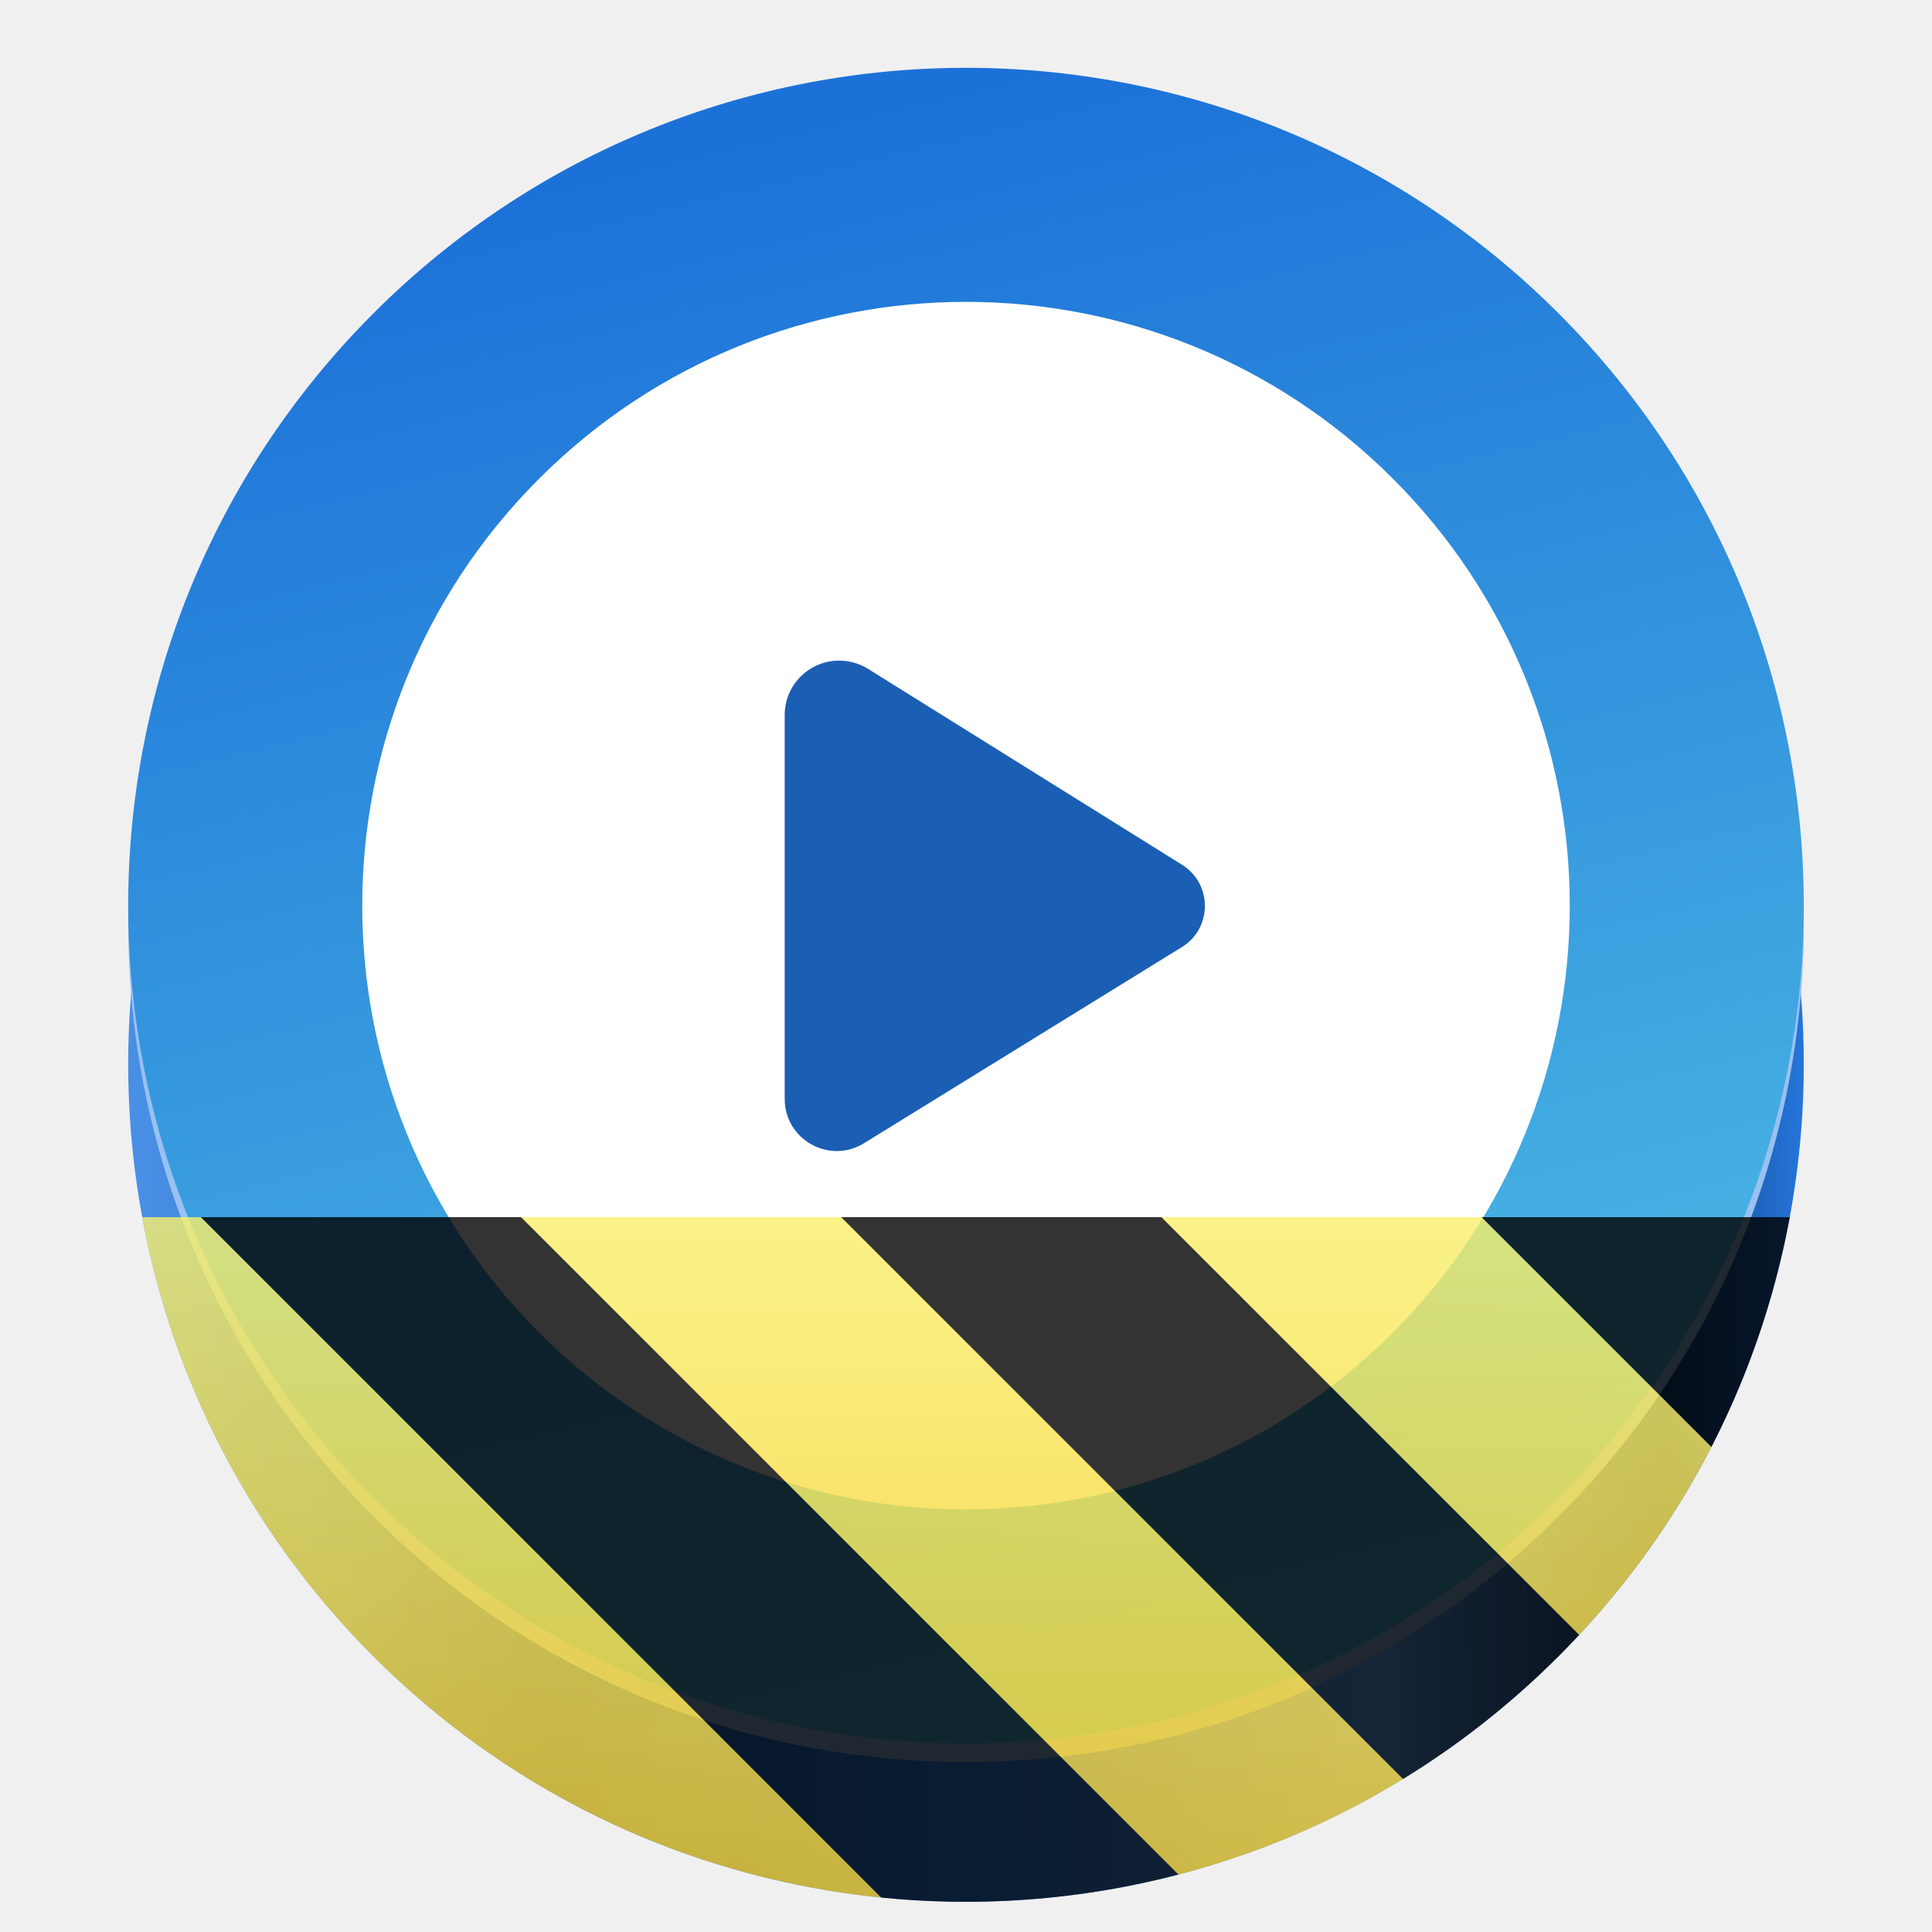
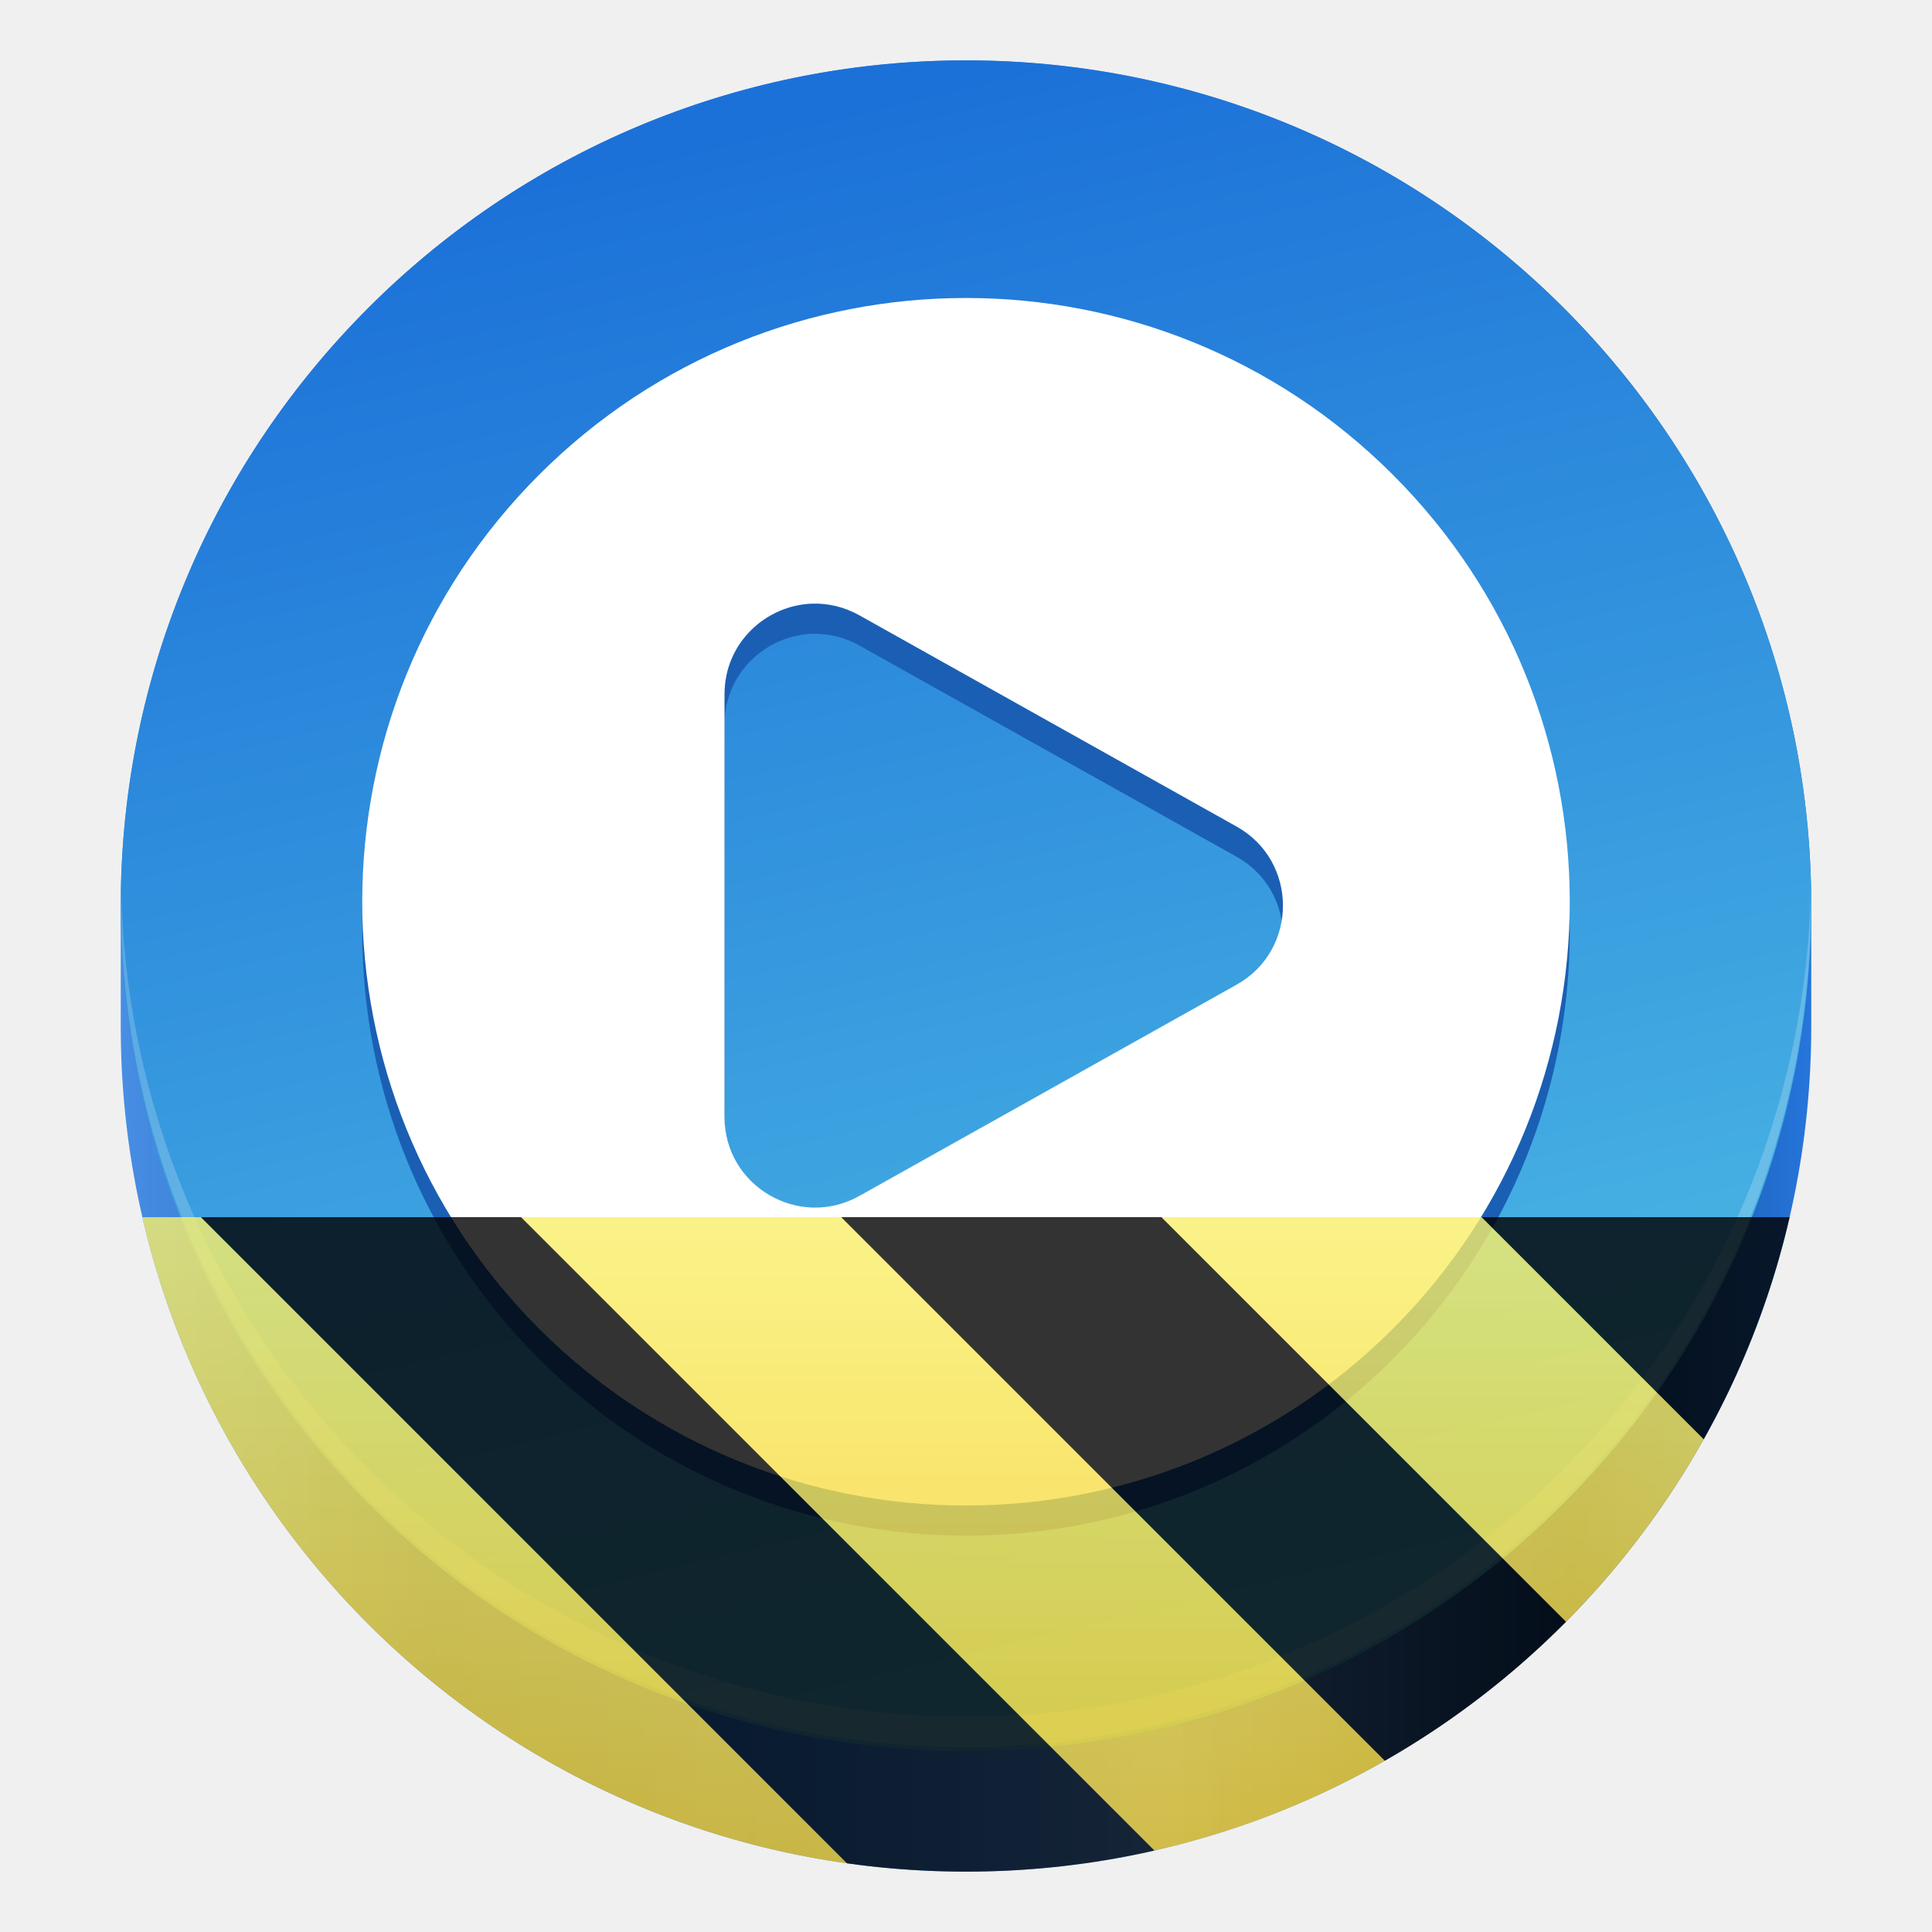
<svg xmlns="http://www.w3.org/2000/svg" height="128px" viewBox="0 0 128 128" width="128px">
-   <linearGradient id="a" gradientUnits="userSpaceOnUse" x1="10" x2="120" y1="116" y2="115.508">
+   <linearGradient id="a" gradientTransform="matrix(1.008894 0 0 1.00892 -0.568699 -2.626877)" gradientUnits="userSpaceOnUse" x1="8" x2="120" y1="236" y2="236">
    <stop offset="0" stop-color="#498fe5" />
-     <stop offset="0.239" stop-color="#1a5fb4" stop-opacity="0.984" />
-     <stop offset="0.491" stop-color="#2579e0" stop-opacity="0.969" />
-     <stop offset="0.745" stop-color="#5596e6" stop-opacity="0.957" />
-     <stop offset="0.914" stop-color="#134583" />
+     <stop offset="0.187" stop-color="#1a5fb4" stop-opacity="0.984" />
+     <stop offset="0.393" stop-color="#2579e0" stop-opacity="0.969" />
+     <stop offset="0.617" stop-color="#5596e6" stop-opacity="0.957" />
+     <stop offset="0.855" stop-color="#134583" />
    <stop offset="1" stop-color="#2677df" />
  </linearGradient>
-   <linearGradient id="b" gradientTransform="matrix(0.654134 0.654134 -0.654134 0.654134 175.8567 -135.5862)" gradientUnits="userSpaceOnUse" x1="139.477" x2="25.039" y1="259.588" y2="189.37">
+   <linearGradient id="b" gradientTransform="matrix(0.659952 0.659952 -0.659952 0.659952 176.852 -137.3251)" gradientUnits="userSpaceOnUse" x1="139.477" x2="25.039" y1="259.588" y2="189.37">
    <stop offset="0" stop-color="#59cde7" />
    <stop offset="1" stop-color="#1c71d8" />
  </linearGradient>
  <clipPath id="c">
    <rect height="128" width="128" />
  </clipPath>
  <clipPath id="d">
    <rect height="128" width="128" />
  </clipPath>
  <filter id="e" height="100%" width="100%" x="0%" y="0%">
    <feColorMatrix in="SourceGraphic" type="matrix" values="0 0 0 0 1 0 0 0 0 1 0 0 0 0 1 0 0 0 1 0" />
  </filter>
  <mask id="f">
    <g clip-path="url(#d)" filter="url(#e)">
      <g clip-path="url(#c)">
-         <path d="m 103.246 109.742 c -21.676 21.676 -56.816 21.676 -78.496 0 c -21.676 -21.676 -21.676 -56.82 0 -78.496 c 21.68 -21.676 56.82 -21.676 78.496 0 c 21.68 21.676 21.68 56.82 0 78.496 z m 0 0" fill="url(#a)" />
-         <path d="m 103.246 100.484 c -21.676 21.676 -56.816 21.676 -78.496 0 c -21.676 -21.676 -21.676 -56.82 0 -78.496 c 21.68 -21.676 56.82 -21.676 78.496 0 c 21.68 21.676 21.68 56.82 0 78.496 z m 0 0" fill="#99c1f1" />
-         <path d="m 103.246 99.246 c -21.676 21.68 -56.816 21.68 -78.496 0 c -21.676 -21.676 -21.676 -56.816 0 -78.496 c 21.68 -21.676 56.82 -21.676 78.496 0 c 21.68 21.68 21.68 56.82 0 78.496 z m 0 0" fill="url(#b)" />
-         <path d="m 92.285 88.285 c -15.621 15.621 -40.949 15.621 -56.57 0 s -15.621 -40.949 0 -56.57 s 40.949 -15.621 56.57 0 s 15.621 40.949 0 56.57 z m 0 0" fill="#ffffff" />
-         <path d="m 55.41 43.77 c -1.918 0.102 -3.422 1.684 -3.422 3.602 v 25.438 c 0.004 2.699 2.961 4.348 5.258 2.93 l 21.055 -12.992 c 2.027 -1.246 2.035 -4.191 0.016 -5.453 l -20.812 -12.984 c -0.625 -0.387 -1.355 -0.578 -2.094 -0.539 z m 0 0" fill="#1a5fb4" />
+         <path d="m 64 4 c 30.93 0 56 25.07 56 56 v 8 c 0 30.93 -25.07 56 -56 56 s -56 -25.07 -56 -56 v -8 c 0 -30.93 25.07 -56 56 -56 z m 0 0" fill="url(#a)" />
+         <path d="m 103.594 99.594 c -21.867 21.875 -57.32 21.875 -79.191 0 c -21.871 -21.867 -21.871 -57.32 0 -79.191 s 57.324 -21.871 79.191 0 c 21.875 21.871 21.875 57.324 0 79.191 z m 0 0" fill="url(#b)" />
+         <path d="m 64 21.742 c -10.238 0 -20.477 3.906 -28.285 11.715 c -15.621 15.621 -15.621 40.953 0 56.574 c 15.621 15.617 40.949 15.617 56.57 0 c 15.621 -15.621 15.621 -40.953 0 -56.574 c -7.809 -7.809 -18.047 -11.715 -28.285 -11.715 z m -10.152 20.25 c 1.027 -0.027 2.086 0.215 3.086 0.773 l 25 14 c 4.086 2.293 4.086 8.176 0 10.469 l -25 14 c -4 2.238 -8.934 -0.652 -8.934 -5.234 v -28 c 0 -3.438 2.777 -5.922 5.848 -6.008 z m 0 0" fill="#1a5fb4" />
+         <path d="m 64 19.742 c -10.238 0 -20.477 3.906 -28.285 11.715 c -15.621 15.621 -15.621 40.953 0 56.574 c 15.621 15.617 40.949 15.617 56.57 0 c 15.621 -15.621 15.621 -40.953 0 -56.574 c -7.809 -7.809 -18.047 -11.715 -28.285 -11.715 z m -10.152 20.25 c 1.027 -0.027 2.086 0.215 3.086 0.773 l 25 14 c 4.086 2.293 4.086 8.176 0 10.469 l -25 14 c -4 2.238 -8.934 -0.652 -8.934 -5.234 v -28 c 0 -3.438 2.777 -5.922 5.848 -6.008 z m 0 0" fill="#ffffff" />
+         <path d="m 8.023 58.742 c -0.262 14.664 5.191 29.406 16.379 40.594 c 21.871 21.875 57.324 21.875 79.191 0 c 11.191 -11.188 16.645 -25.93 16.383 -40.594 c -0.25 13.996 -5.699 27.914 -16.383 38.594 c -21.867 21.875 -57.32 21.875 -79.191 0 c -10.68 -10.68 -16.129 -24.598 -16.379 -38.594 z m 0 0" fill="#ffffff" fill-opacity="0.2" />
      </g>
    </g>
  </mask>
  <mask id="g">
    <g filter="url(#e)">
      <rect fill-opacity="0.8" height="128" width="128" />
    </g>
  </mask>
  <linearGradient id="h" gradientTransform="matrix(0 0.37 -0.98462 0 295.385 -30.36)" gradientUnits="userSpaceOnUse" x1="300" x2="428" y1="235" y2="235">
    <stop offset="0" stop-color="#f9f06b" />
    <stop offset="1" stop-color="#f5c211" />
  </linearGradient>
  <clipPath id="i">
    <rect height="128" width="128" />
  </clipPath>
  <clipPath id="j">
    <rect height="128" width="128" />
  </clipPath>
-   <path d="m 103.246 109.742 c -21.676 21.676 -56.816 21.676 -78.496 0 c -21.676 -21.676 -21.676 -56.82 0 -78.496 c 21.68 -21.676 56.82 -21.676 78.496 0 c 21.68 21.676 21.68 56.82 0 78.496 z m 0 0" fill="url(#a)" />
-   <path d="m 103.246 100.484 c -21.676 21.676 -56.816 21.676 -78.496 0 c -21.676 -21.676 -21.676 -56.82 0 -78.496 c 21.68 -21.676 56.82 -21.676 78.496 0 c 21.68 21.676 21.68 56.82 0 78.496 z m 0 0" fill="#99c1f1" />
-   <path d="m 103.246 99.246 c -21.676 21.68 -56.816 21.68 -78.496 0 c -21.676 -21.676 -21.676 -56.816 0 -78.496 c 21.68 -21.676 56.82 -21.676 78.496 0 c 21.68 21.68 21.68 56.82 0 78.496 z m 0 0" fill="url(#b)" />
-   <path d="m 92.285 88.285 c -15.621 15.621 -40.949 15.621 -56.57 0 s -15.621 -40.949 0 -56.57 s 40.949 -15.621 56.57 0 s 15.621 40.949 0 56.57 z m 0 0" fill="#ffffff" />
-   <path d="m 55.41 43.77 c -1.918 0.102 -3.422 1.684 -3.422 3.602 v 25.438 c 0.004 2.699 2.961 4.348 5.258 2.93 l 21.055 -12.992 c 2.027 -1.246 2.035 -4.191 0.016 -5.453 l -20.812 -12.984 c -0.625 -0.387 -1.355 -0.578 -2.094 -0.539 z m 0 0" fill="#1a5fb4" />
+   <path d="m 64 4 c 30.93 0 56 25.07 56 56 v 8 c 0 30.93 -25.07 56 -56 56 s -56 -25.07 -56 -56 v -8 c 0 -30.93 25.07 -56 56 -56 z m 0 0" fill="url(#a)" />
+   <path d="m 103.594 99.594 c -21.867 21.875 -57.32 21.875 -79.191 0 c -21.871 -21.867 -21.871 -57.32 0 -79.191 s 57.324 -21.871 79.191 0 c 21.875 21.871 21.875 57.324 0 79.191 z m 0 0" fill="url(#b)" />
+   <path d="m 64 21.742 c -10.238 0 -20.477 3.906 -28.285 11.715 c -15.621 15.621 -15.621 40.953 0 56.574 c 15.621 15.617 40.949 15.617 56.57 0 c 15.621 -15.621 15.621 -40.953 0 -56.574 c -7.809 -7.809 -18.047 -11.715 -28.285 -11.715 z m -10.152 20.25 c 1.027 -0.027 2.086 0.215 3.086 0.773 l 25 14 c 4.086 2.293 4.086 8.176 0 10.469 l -25 14 c -4 2.238 -8.934 -0.652 -8.934 -5.234 v -28 c 0 -3.438 2.777 -5.922 5.848 -6.008 z m 0 0" fill="#1a5fb4" />
+   <path d="m 64 19.742 c -10.238 0 -20.477 3.906 -28.285 11.715 c -15.621 15.621 -15.621 40.953 0 56.574 c 15.621 15.617 40.949 15.617 56.57 0 c 15.621 -15.621 15.621 -40.953 0 -56.574 c -7.809 -7.809 -18.047 -11.715 -28.285 -11.715 z m -10.152 20.25 c 1.027 -0.027 2.086 0.215 3.086 0.773 l 25 14 c 4.086 2.293 4.086 8.176 0 10.469 l -25 14 c -4 2.238 -8.934 -0.652 -8.934 -5.234 v -28 c 0 -3.438 2.777 -5.922 5.848 -6.008 z m 0 0" fill="#ffffff" />
+   <path d="m 8.023 58.742 c -0.262 14.664 5.191 29.406 16.379 40.594 c 21.871 21.875 57.324 21.875 79.191 0 c 11.191 -11.188 16.645 -25.93 16.383 -40.594 c -0.25 13.996 -5.699 27.914 -16.383 38.594 c -21.867 21.875 -57.32 21.875 -79.191 0 c -10.68 -10.68 -16.129 -24.598 -16.379 -38.594 z m 0 0" fill="#ffffff" fill-opacity="0.2" />
  <g clip-path="url(#j)" mask="url(#f)">
    <g clip-path="url(#i)" mask="url(#g)">
      <path d="m 128 80.641 v 47.359 h -128 v -47.359 z m 0 0" fill="url(#h)" />
      <path d="m 13.309 80.641 l 47.355 47.359 h 21.215 l -47.359 -47.359 z m 42.422 0 l 47.363 47.359 h 21.215 l -47.363 -47.359 z m 42.43 0 l 29.84 29.84 v -21.211 l -8.629 -8.629 z m -98.16 7.906 v 21.215 l 18.238 18.238 h 21.215 z m 0 0" />
    </g>
  </g>
</svg>
